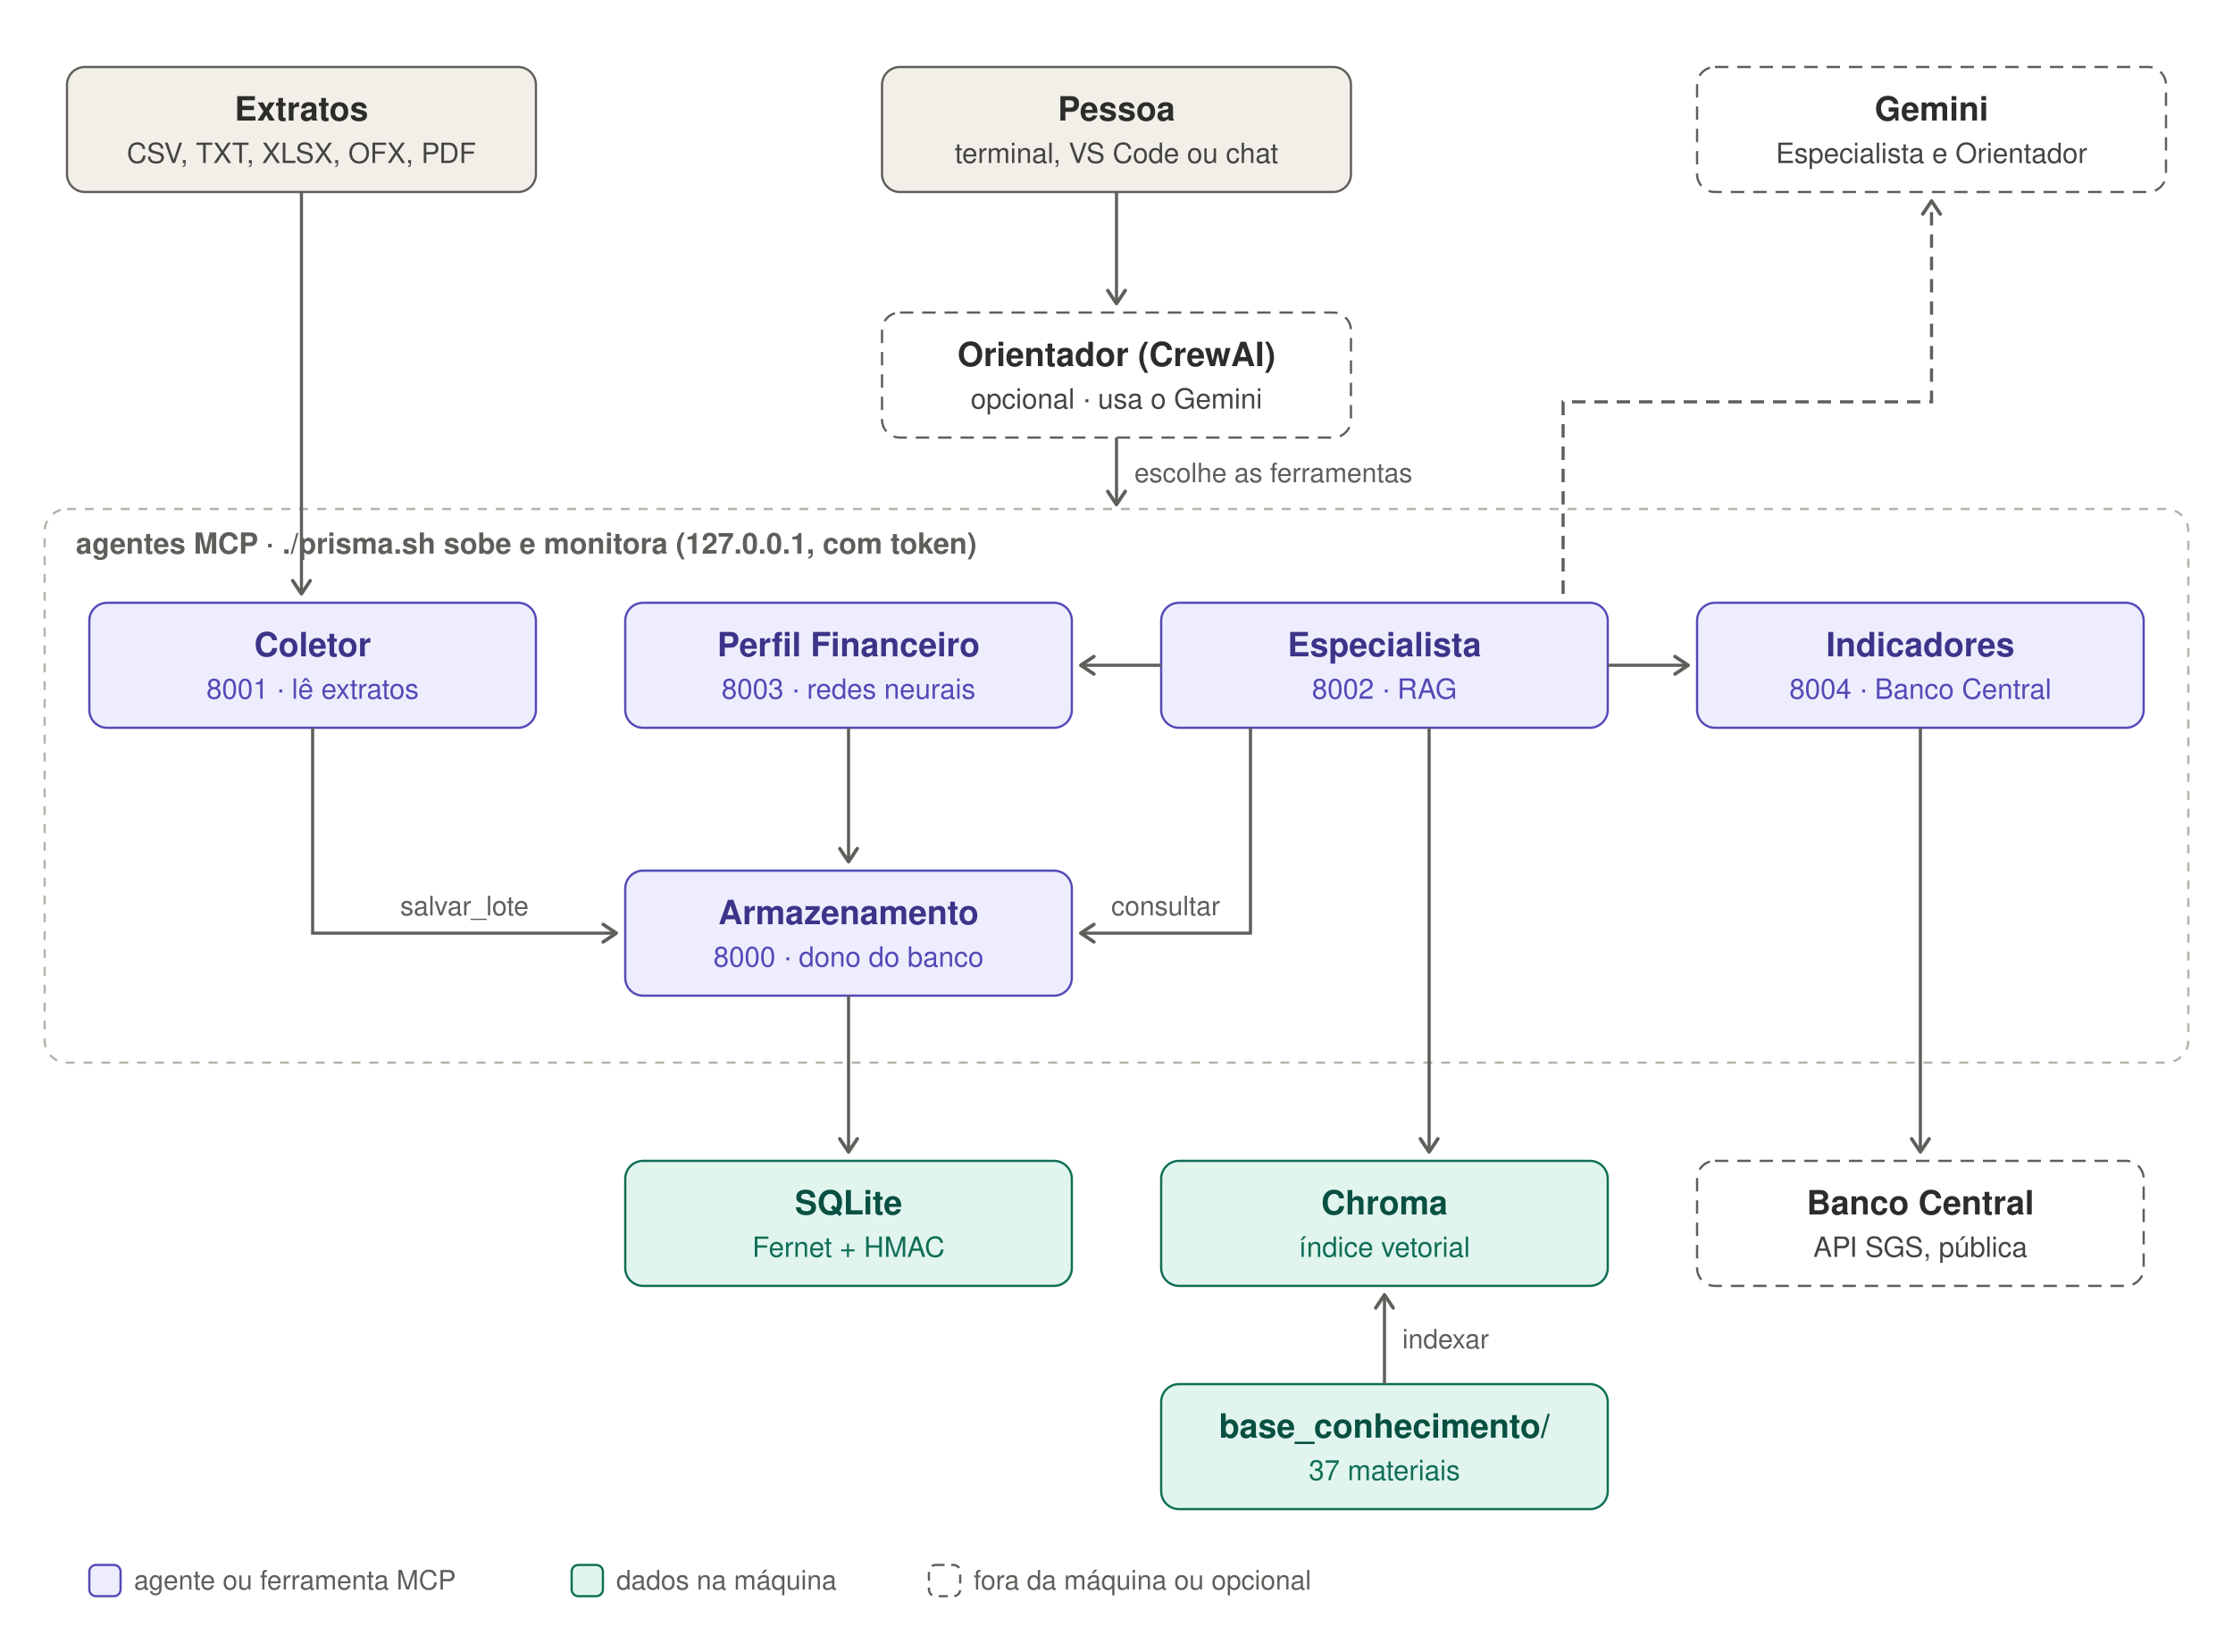
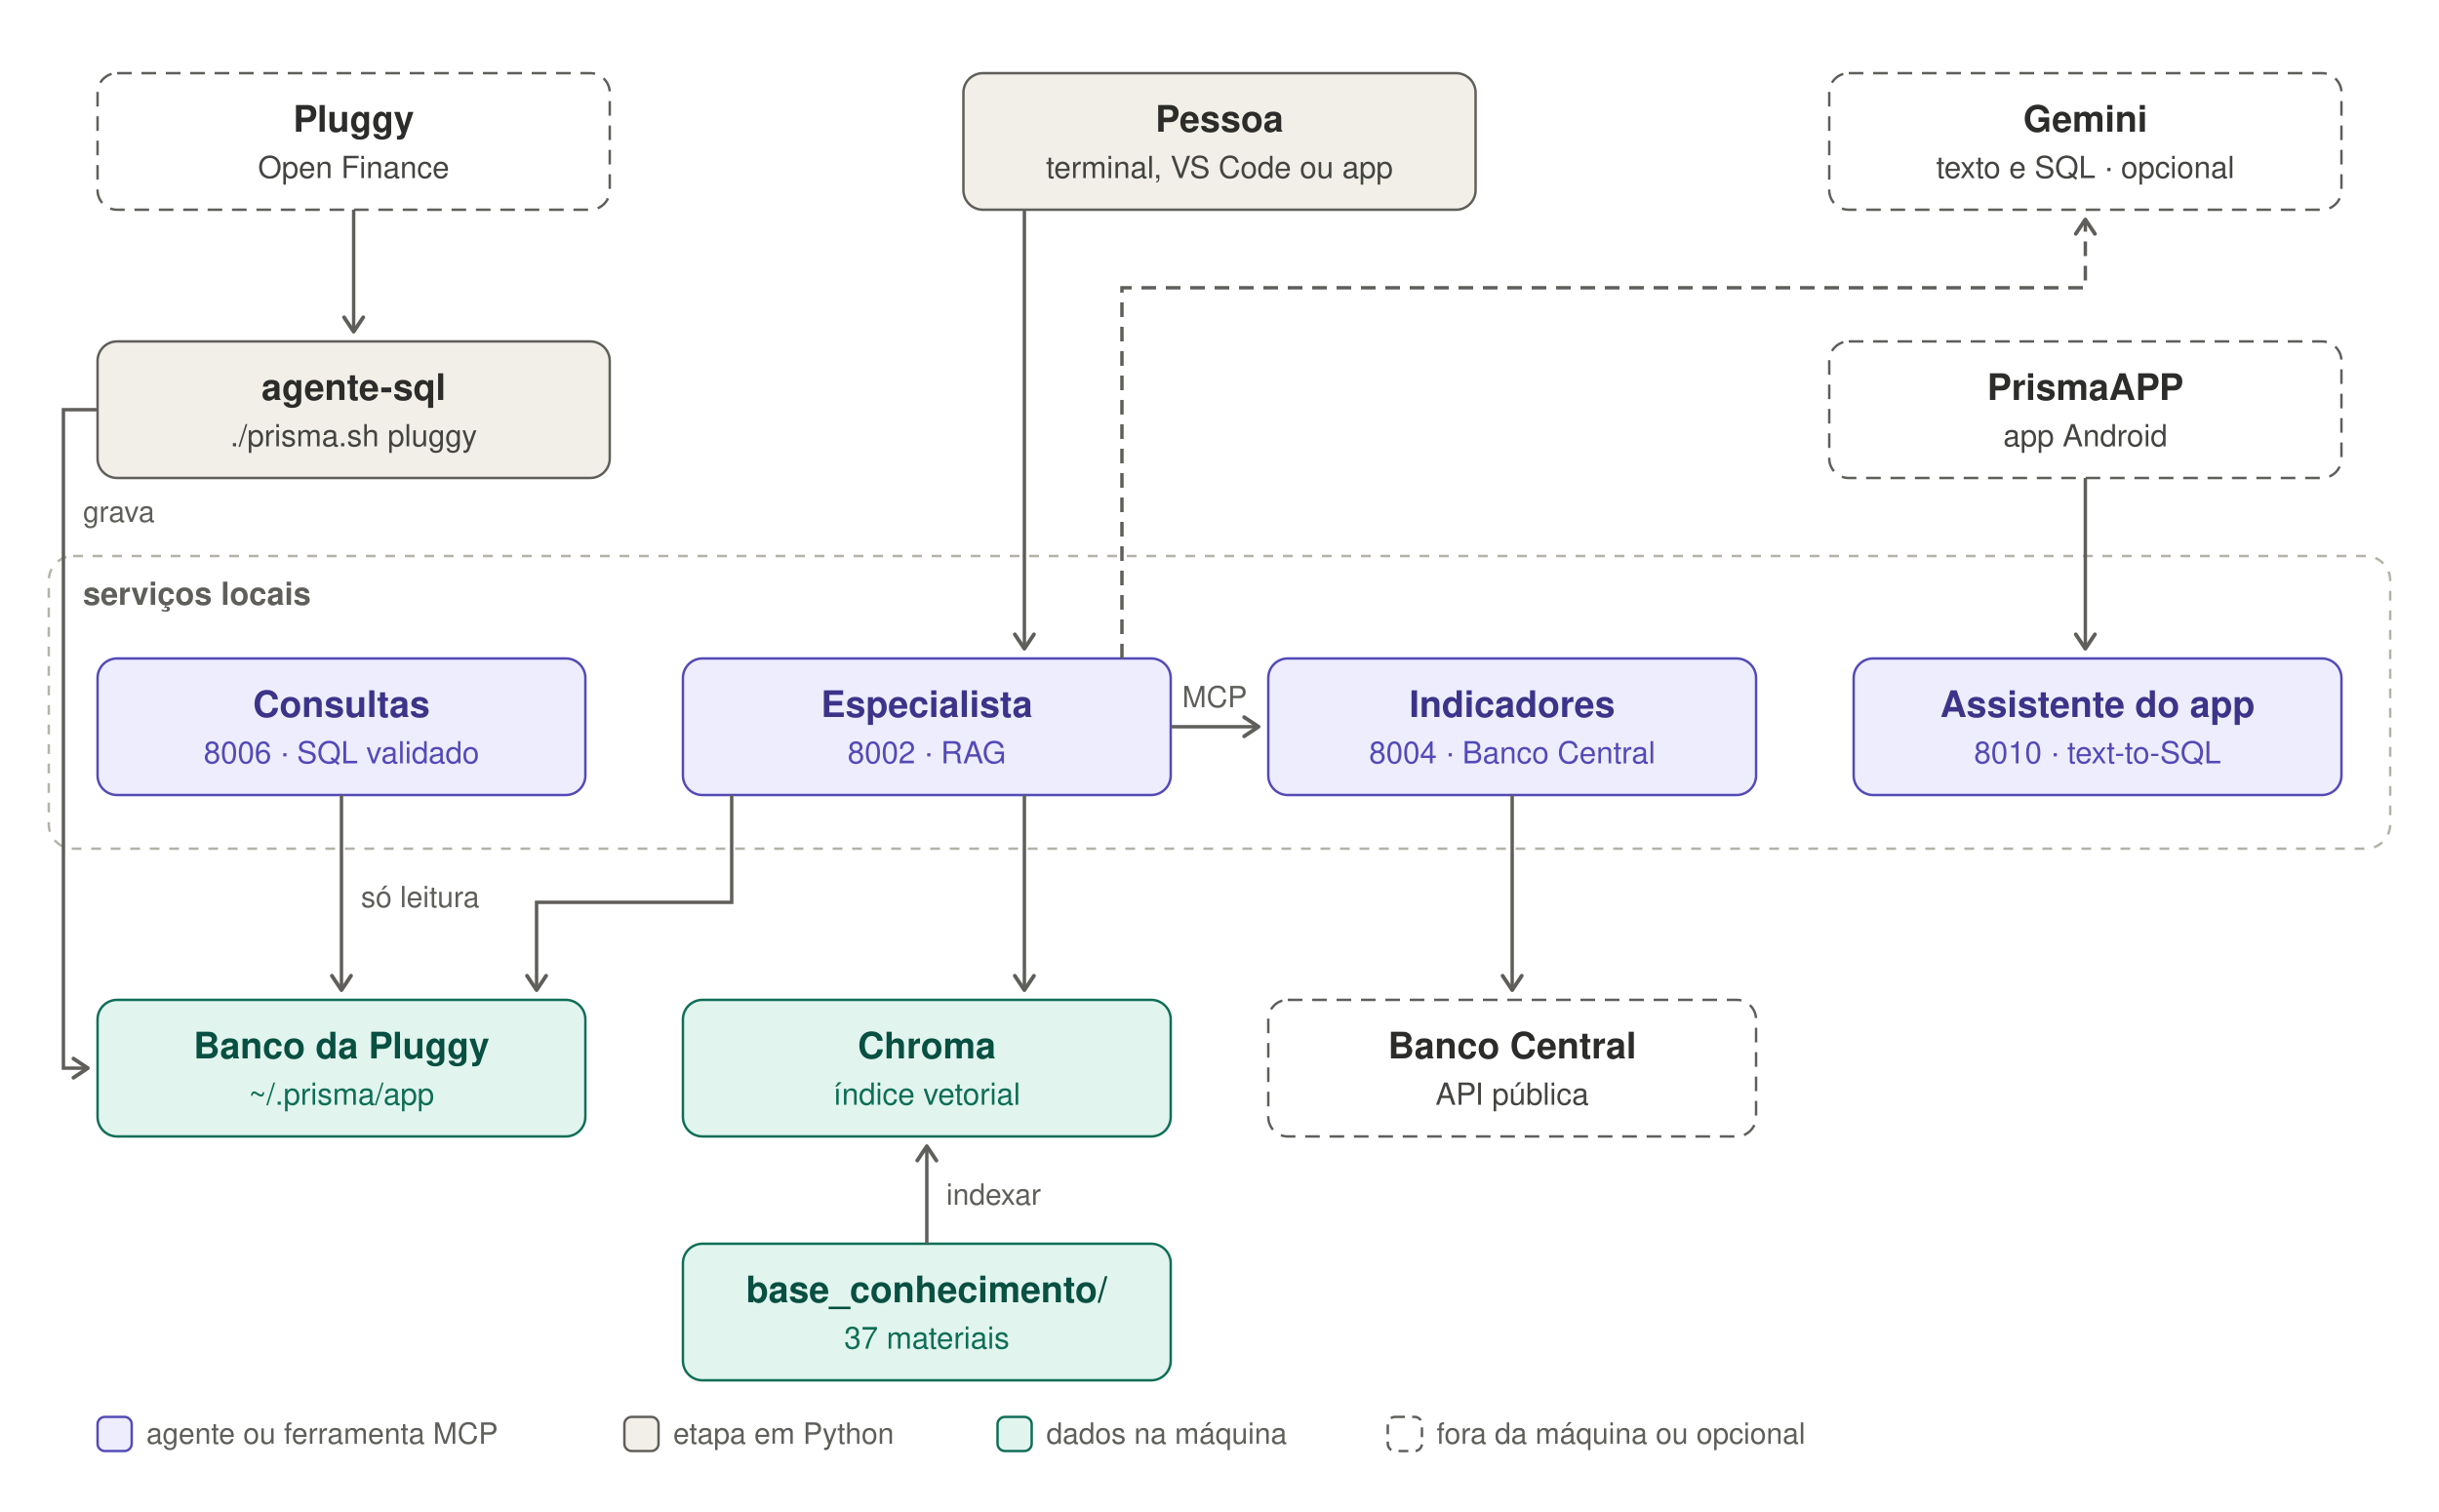
- <svg xmlns="http://www.w3.org/2000/svg" width="1000" height="740" viewBox="0 0 1000 740" font-family="Segoe UI, Helvetica, Arial, sans-serif">
+ <svg xmlns="http://www.w3.org/2000/svg" width="1000" height="620" viewBox="0 0 1000 620" font-family="Segoe UI, Helvetica, Arial, sans-serif">
  <defs>
    <marker id="seta" viewBox="0 0 10 10" refX="8" refY="5" markerWidth="7" markerHeight="7" orient="auto-start-reverse">
      <path d="M2 1L8 5L2 9" fill="none" stroke="#5F5E5A" stroke-width="1.6" stroke-linecap="round" stroke-linejoin="round" />
    </marker>
    <style>
      .t { font-size: 15px; font-weight: 600; }  .s { font-size: 12.5px; }  .l { font-size: 12px; fill: #5F5E5A; }
      .g { font-size: 13px; font-weight: 600; fill: #5F5E5A; }
      .ag rect { fill: #EEEDFE; stroke: #534AB7; } .ag .t { fill: #3C3489; } .ag .s { fill: #534AB7; }
      .dd rect { fill: #E1F5EE; stroke: #0F6E56; } .dd .t { fill: #085041; } .dd .s { fill: #0F6E56; }
      .nt rect { fill: #F1EFE8; stroke: #5F5E5A; } .nt .t { fill: #2C2C2A; } .nt .s { fill: #444441; }
      .rn rect { fill: #FAEEDA; stroke: #854F0B; } .rn .t { fill: #633806; } .rn .s { fill: #854F0B; }
      .ex rect { fill: #FFFFFF; stroke: #5F5E5A; stroke-dasharray: 6 4; } .ex .t { fill: #2C2C2A; } .ex .s { fill: #444441; }
      .seta { stroke: #5F5E5A; stroke-width: 1.4; fill: none; }  .trac { stroke-dasharray: 6 4; }
      .grupo { fill: none; stroke: #B4B2A9; stroke-dasharray: 4 4; }
    </style>
  </defs>
-   <rect width="1000" height="740" fill="#FFFFFF" />
-   <g class="nt">
-     <rect x="30" y="30" width="210" height="56" rx="8" />
-     <text class="t" x="135.0" y="54.0" text-anchor="middle">Extratos</text>
-     <text class="s" x="135.0" y="73.0" text-anchor="middle">CSV, TXT, XLSX, OFX, PDF</text>
+   <rect width="1000" height="620" fill="#FFFFFF" />
+   <g class="ex">
+     <rect x="40" y="30" width="210" height="56" rx="8" />
+     <text class="t" x="145.0" y="54.0" text-anchor="middle">Pluggy</text>
+     <text class="s" x="145.0" y="73.0" text-anchor="middle">Open Finance</text>
  </g>
  <g class="nt">
    <rect x="395" y="30" width="210" height="56" rx="8" />
    <text class="t" x="500.0" y="54.0" text-anchor="middle">Pessoa</text>
-     <text class="s" x="500.0" y="73.0" text-anchor="middle">terminal, VS Code ou chat</text>
+     <text class="s" x="500.0" y="73.0" text-anchor="middle">terminal, VS Code ou app</text>
  </g>
  <g class="ex">
-     <rect x="760" y="30" width="210" height="56" rx="8" />
-     <text class="t" x="865.0" y="54.0" text-anchor="middle">Gemini</text>
-     <text class="s" x="865.0" y="73.0" text-anchor="middle">Especialista e Orientador</text>
+     <rect x="750" y="30" width="210" height="56" rx="8" />
+     <text class="t" x="855.0" y="54.0" text-anchor="middle">Gemini</text>
+     <text class="s" x="855.0" y="73.0" text-anchor="middle">texto e SQL · opcional</text>
+   </g>
+   <g class="nt">
+     <rect x="40" y="140" width="210" height="56" rx="8" />
+     <text class="t" x="145.0" y="164.0" text-anchor="middle">agente-sql</text>
+     <text class="s" x="145.0" y="183.0" text-anchor="middle">./prisma.sh pluggy</text>
  </g>
  <g class="ex">
-     <rect x="395" y="140" width="210" height="56" rx="8" />
-     <text class="t" x="500.0" y="164.0" text-anchor="middle">Orientador (CrewAI)</text>
-     <text class="s" x="500.0" y="183.0" text-anchor="middle">opcional · usa o Gemini</text>
+     <rect x="750" y="140" width="210" height="56" rx="8" />
+     <text class="t" x="855.0" y="164.0" text-anchor="middle">PrismaAPP</text>
+     <text class="s" x="855.0" y="183.0" text-anchor="middle">app Android</text>
  </g>
-   <rect class="grupo" x="20" y="228" width="960" height="248" rx="10" />
-   <text class="g" x="34" y="248">agentes MCP · ./prisma.sh sobe e monitora (127.0.0.1, com token)</text>
+   <rect class="grupo" x="20" y="228" width="960" height="120" rx="10" />
+   <text class="g" x="34" y="248">serviços locais</text>
  <g class="ag">
    <rect x="40" y="270" width="200" height="56" rx="8" />
-     <text class="t" x="140.0" y="294.0" text-anchor="middle">Coletor</text>
-     <text class="s" x="140.0" y="313.0" text-anchor="middle">8001 · lê extratos</text>
+     <text class="t" x="140.0" y="294.0" text-anchor="middle">Consultas</text>
+     <text class="s" x="140.0" y="313.0" text-anchor="middle">8006 · SQL validado</text>
  </g>
  <g class="ag">
    <rect x="280" y="270" width="200" height="56" rx="8" />
-     <text class="t" x="380.0" y="294.0" text-anchor="middle">Perfil Financeiro</text>
-     <text class="s" x="380.0" y="313.0" text-anchor="middle">8003 · redes neurais</text>
+     <text class="t" x="380.0" y="294.0" text-anchor="middle">Especialista</text>
+     <text class="s" x="380.0" y="313.0" text-anchor="middle">8002 · RAG</text>
  </g>
  <g class="ag">
    <rect x="520" y="270" width="200" height="56" rx="8" />
-     <text class="t" x="620.0" y="294.0" text-anchor="middle">Especialista</text>
-     <text class="s" x="620.0" y="313.0" text-anchor="middle">8002 · RAG</text>
+     <text class="t" x="620.0" y="294.0" text-anchor="middle">Indicadores</text>
+     <text class="s" x="620.0" y="313.0" text-anchor="middle">8004 · Banco Central</text>
  </g>
  <g class="ag">
    <rect x="760" y="270" width="200" height="56" rx="8" />
-     <text class="t" x="860.0" y="294.0" text-anchor="middle">Indicadores</text>
-     <text class="s" x="860.0" y="313.0" text-anchor="middle">8004 · Banco Central</text>
-   </g>
-   <g class="ag">
-     <rect x="280" y="390" width="200" height="56" rx="8" />
-     <text class="t" x="380.0" y="414.0" text-anchor="middle">Armazenamento</text>
-     <text class="s" x="380.0" y="433.0" text-anchor="middle">8000 · dono do banco</text>
+     <text class="t" x="860.0" y="294.0" text-anchor="middle">Assistente do app</text>
+     <text class="s" x="860.0" y="313.0" text-anchor="middle">8010 · text-to-SQL</text>
  </g>
  <g class="dd">
-     <rect x="280" y="520" width="200" height="56" rx="8" />
-     <text class="t" x="380.0" y="544.0" text-anchor="middle">SQLite</text>
-     <text class="s" x="380.0" y="563.0" text-anchor="middle">Fernet + HMAC</text>
+     <rect x="40" y="410" width="200" height="56" rx="8" />
+     <text class="t" x="140.0" y="434.0" text-anchor="middle">Banco da Pluggy</text>
+     <text class="s" x="140.0" y="453.0" text-anchor="middle">~/.prisma/app</text>
  </g>
  <g class="dd">
-     <rect x="520" y="520" width="200" height="56" rx="8" />
-     <text class="t" x="620.0" y="544.0" text-anchor="middle">Chroma</text>
-     <text class="s" x="620.0" y="563.0" text-anchor="middle">índice vetorial</text>
+     <rect x="280" y="410" width="200" height="56" rx="8" />
+     <text class="t" x="380.0" y="434.0" text-anchor="middle">Chroma</text>
+     <text class="s" x="380.0" y="453.0" text-anchor="middle">índice vetorial</text>
  </g>
  <g class="ex">
-     <rect x="760" y="520" width="200" height="56" rx="8" />
-     <text class="t" x="860.0" y="544.0" text-anchor="middle">Banco Central</text>
-     <text class="s" x="860.0" y="563.0" text-anchor="middle">API SGS, pública</text>
+     <rect x="520" y="410" width="200" height="56" rx="8" />
+     <text class="t" x="620.0" y="434.0" text-anchor="middle">Banco Central</text>
+     <text class="s" x="620.0" y="453.0" text-anchor="middle">API pública</text>
  </g>
  <g class="dd">
-     <rect x="520" y="620" width="200" height="56" rx="8" />
-     <text class="t" x="620.0" y="644.0" text-anchor="middle">base_conhecimento/</text>
-     <text class="s" x="620.0" y="663.0" text-anchor="middle">37 materiais</text>
+     <rect x="280" y="510" width="200" height="56" rx="8" />
+     <text class="t" x="380.0" y="534.0" text-anchor="middle">base_conhecimento/</text>
+     <text class="s" x="380.0" y="553.0" text-anchor="middle">37 materiais</text>
  </g>
-   <path class="seta" d="M135 86 L135 266" marker-end="url(#seta)" />
-   <path class="seta" d="M500 86 L500 136" marker-end="url(#seta)" />
-   <path class="seta" d="M500 196 L500 226" marker-end="url(#seta)" />
-   <text class="l" x="508" y="216" text-anchor="start">escolhe as ferramentas</text>
-   <path class="seta trac" d="M700 266 L700 180 L865 180 L865 90" marker-end="url(#seta)" />
-   <path class="seta" d="M140 326 L140 418 L276 418" marker-end="url(#seta)" />
-   <text class="l" x="208" y="410" text-anchor="middle">salvar_lote</text>
-   <path class="seta" d="M380 326 L380 386" marker-end="url(#seta)" />
-   <path class="seta" d="M560 326 L560 418 L484 418" marker-end="url(#seta)" />
-   <text class="l" x="522" y="410" text-anchor="middle">consultar</text>
-   <path class="seta" d="M520 298 L484 298" marker-end="url(#seta)" />
-   <path class="seta" d="M720 298 L756 298" marker-end="url(#seta)" />
-   <path class="seta" d="M860 326 L860 516" marker-end="url(#seta)" />
-   <path class="seta" d="M640 326 L640 516" marker-end="url(#seta)" />
-   <path class="seta" d="M380 446 L380 516" marker-end="url(#seta)" />
-   <path class="seta" d="M620 620 L620 580" marker-end="url(#seta)" />
-   <text class="l" x="628" y="604" text-anchor="start">indexar</text>
-   <rect x="40" y="701" width="14" height="14" rx="3" fill="#EEEDFE" stroke="#534AB7" />
-   <text class="l" x="60" y="712">agente ou ferramenta MCP</text>
-   <rect x="256.0" y="701" width="14" height="14" rx="3" fill="#E1F5EE" stroke="#0F6E56" />
-   <text class="l" x="276.0" y="712">dados na máquina</text>
-   <rect x="416.0" y="701" width="14" height="14" rx="3" fill="#FFFFFF" stroke="#5F5E5A" stroke-dasharray="4 3" />
-   <text class="l" x="436.0" y="712">fora da máquina ou opcional</text>
+   <path class="seta" d="M145 86 L145 136" marker-end="url(#seta)" />
+   <path class="seta" d="M40 168 L26 168 L26 438 L36 438" marker-end="url(#seta)" />
+   <rect x="30" y="201" width="40" height="18" fill="#FFFFFF" />
+   <text class="l" x="34" y="214" text-anchor="start">grava</text>
+   <path class="seta" d="M420 86 L420 266" marker-end="url(#seta)" />
+   <path class="seta trac" d="M460 270 L460 118 L855 118 L855 90" marker-end="url(#seta)" />
+   <path class="seta" d="M140 326 L140 406" marker-end="url(#seta)" />
+   <text class="l" x="148" y="372" text-anchor="start">só leitura</text>
+   <path class="seta" d="M300 326 L300 370 L220 370 L220 406" marker-end="url(#seta)" />
+   <path class="seta" d="M420 326 L420 406" marker-end="url(#seta)" />
+   <path class="seta" d="M480 298 L516 298" marker-end="url(#seta)" />
+   <text class="l" x="498" y="290" text-anchor="middle">MCP</text>
+   <path class="seta" d="M620 326 L620 406" marker-end="url(#seta)" />
+   <path class="seta" d="M855 196 L855 266" marker-end="url(#seta)" />
+   <path class="seta" d="M380 510 L380 470" marker-end="url(#seta)" />
+   <text class="l" x="388" y="494" text-anchor="start">indexar</text>
+   <rect x="40" y="581" width="14" height="14" rx="3" fill="#EEEDFE" stroke="#534AB7" />
+   <text class="l" x="60" y="592">agente ou ferramenta MCP</text>
+   <rect x="256.0" y="581" width="14" height="14" rx="3" fill="#F1EFE8" stroke="#5F5E5A" />
+   <text class="l" x="276.0" y="592">etapa em Python</text>
+   <rect x="409.0" y="581" width="14" height="14" rx="3" fill="#E1F5EE" stroke="#0F6E56" />
+   <text class="l" x="429.0" y="592">dados na máquina</text>
+   <rect x="569.0" y="581" width="14" height="14" rx="3" fill="#FFFFFF" stroke="#5F5E5A" stroke-dasharray="4 3" />
+   <text class="l" x="589.0" y="592">fora da máquina ou opcional</text>
</svg>
